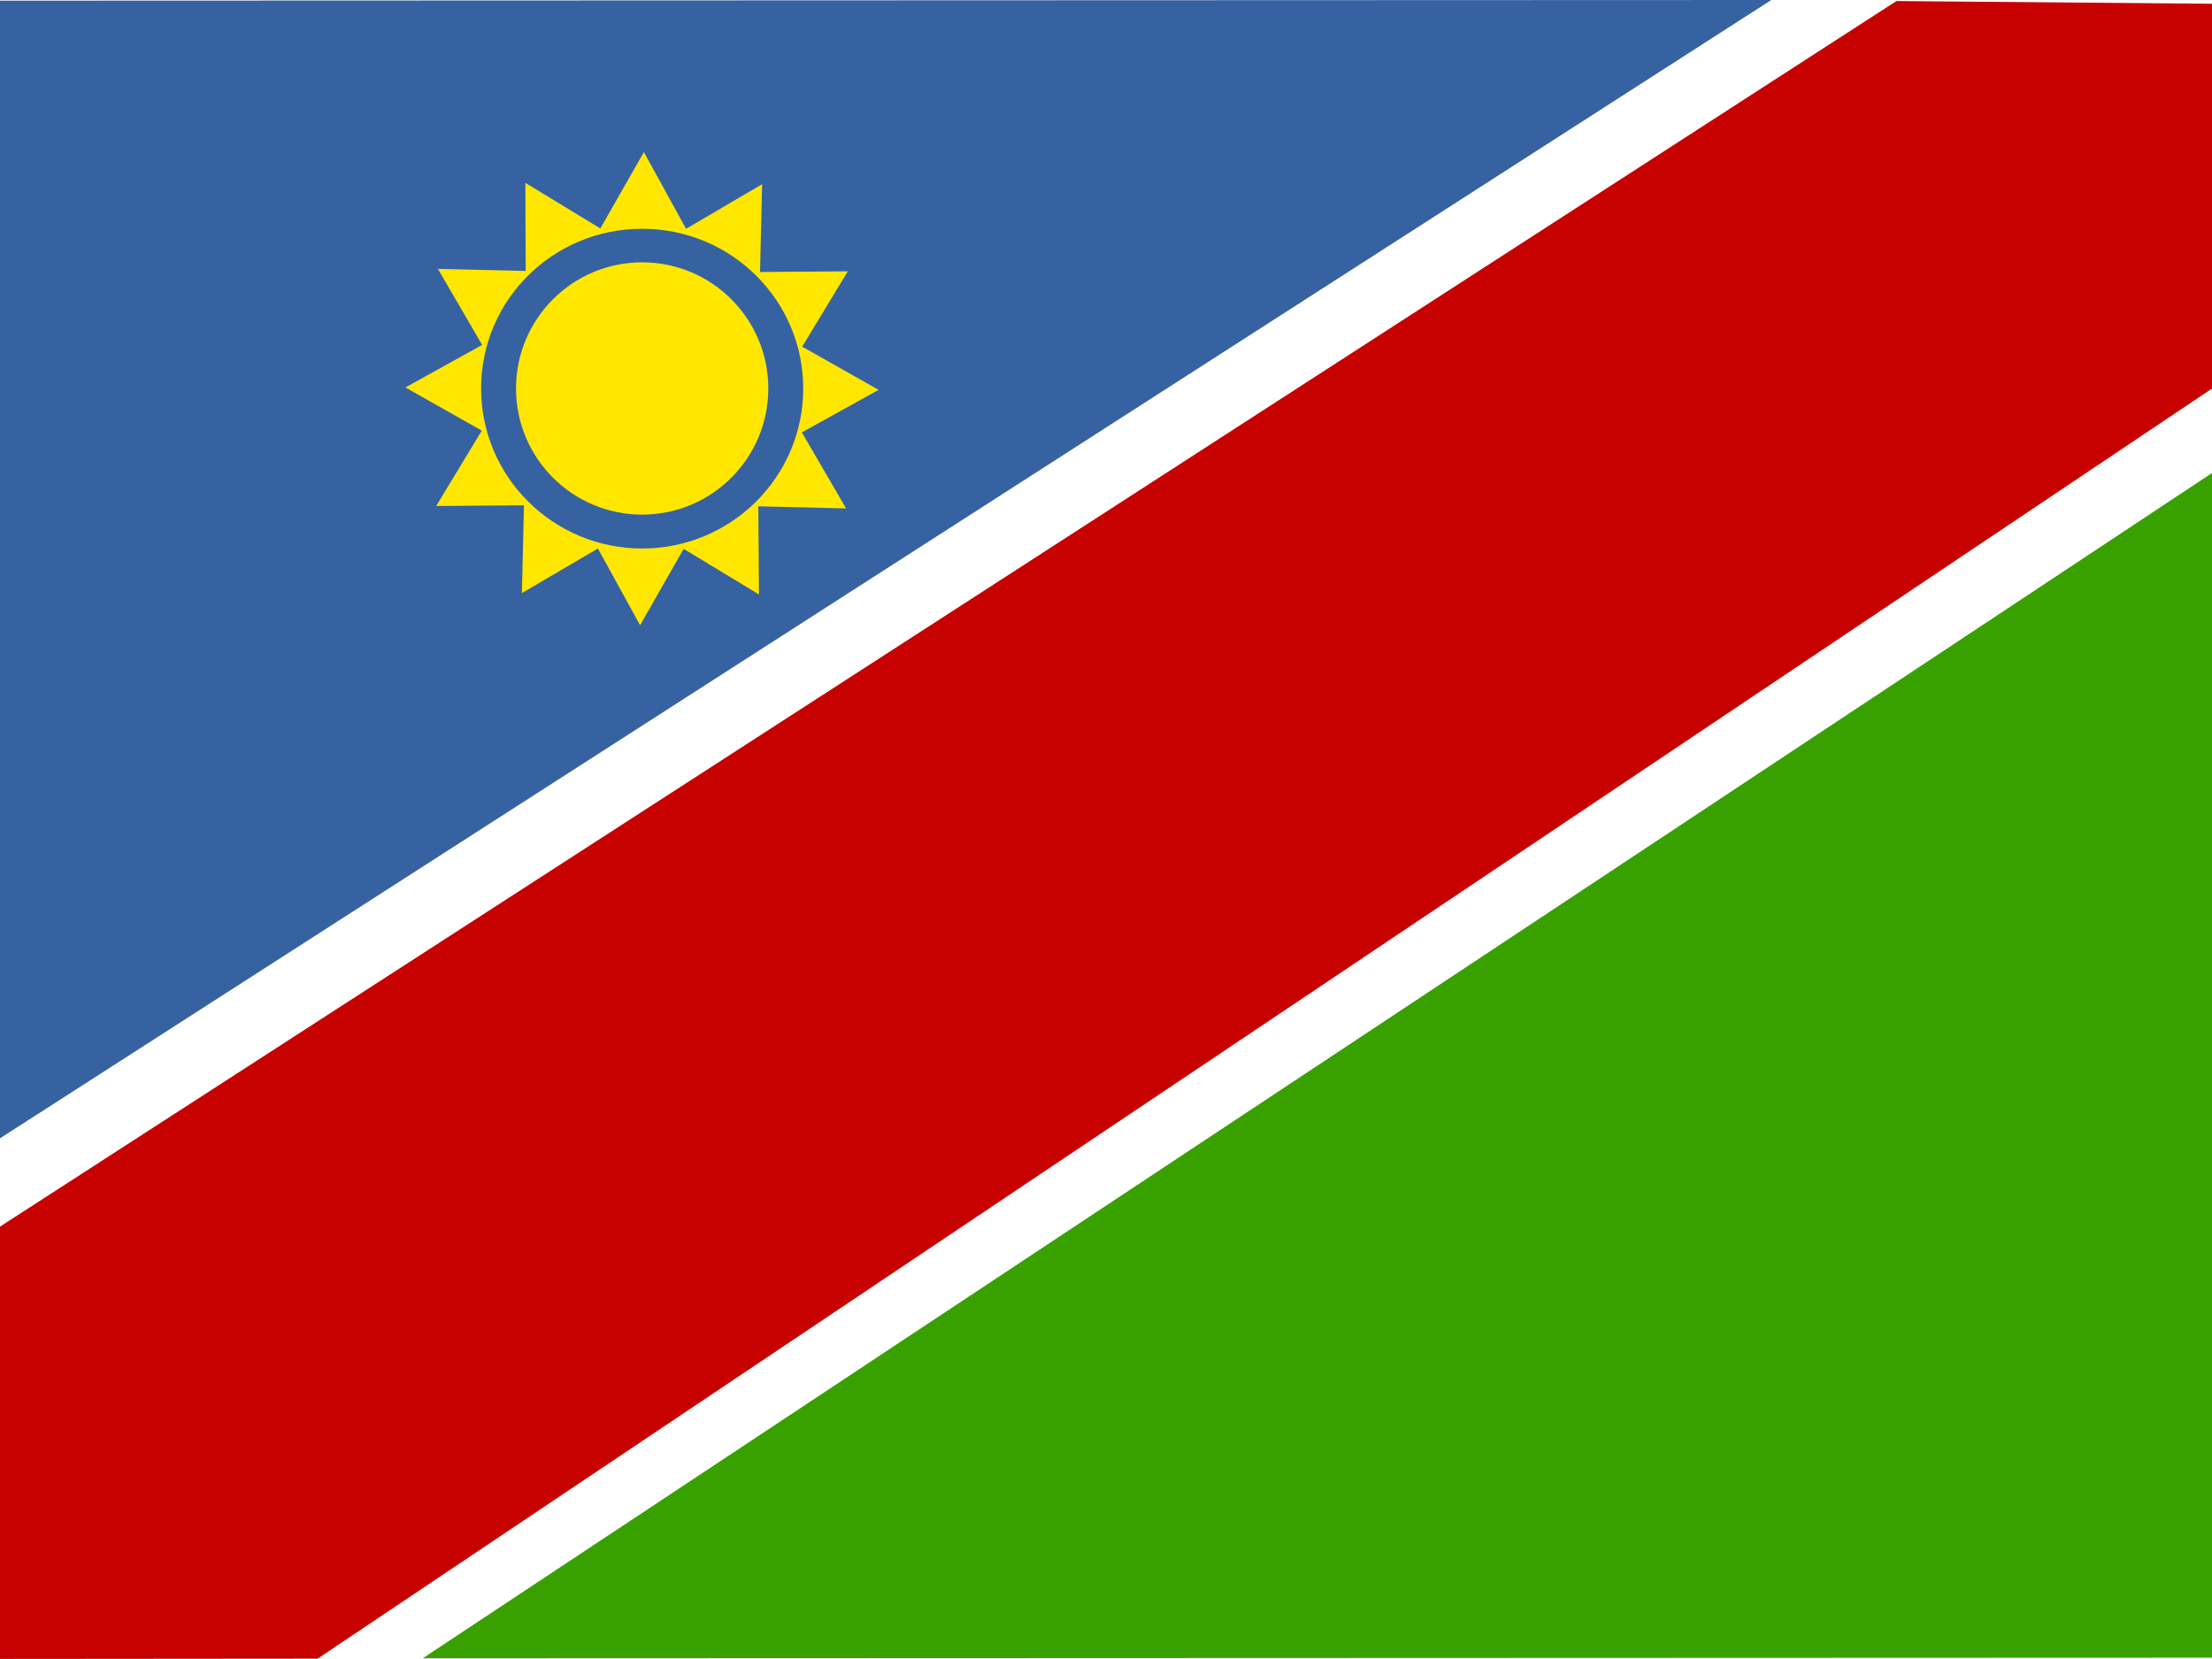
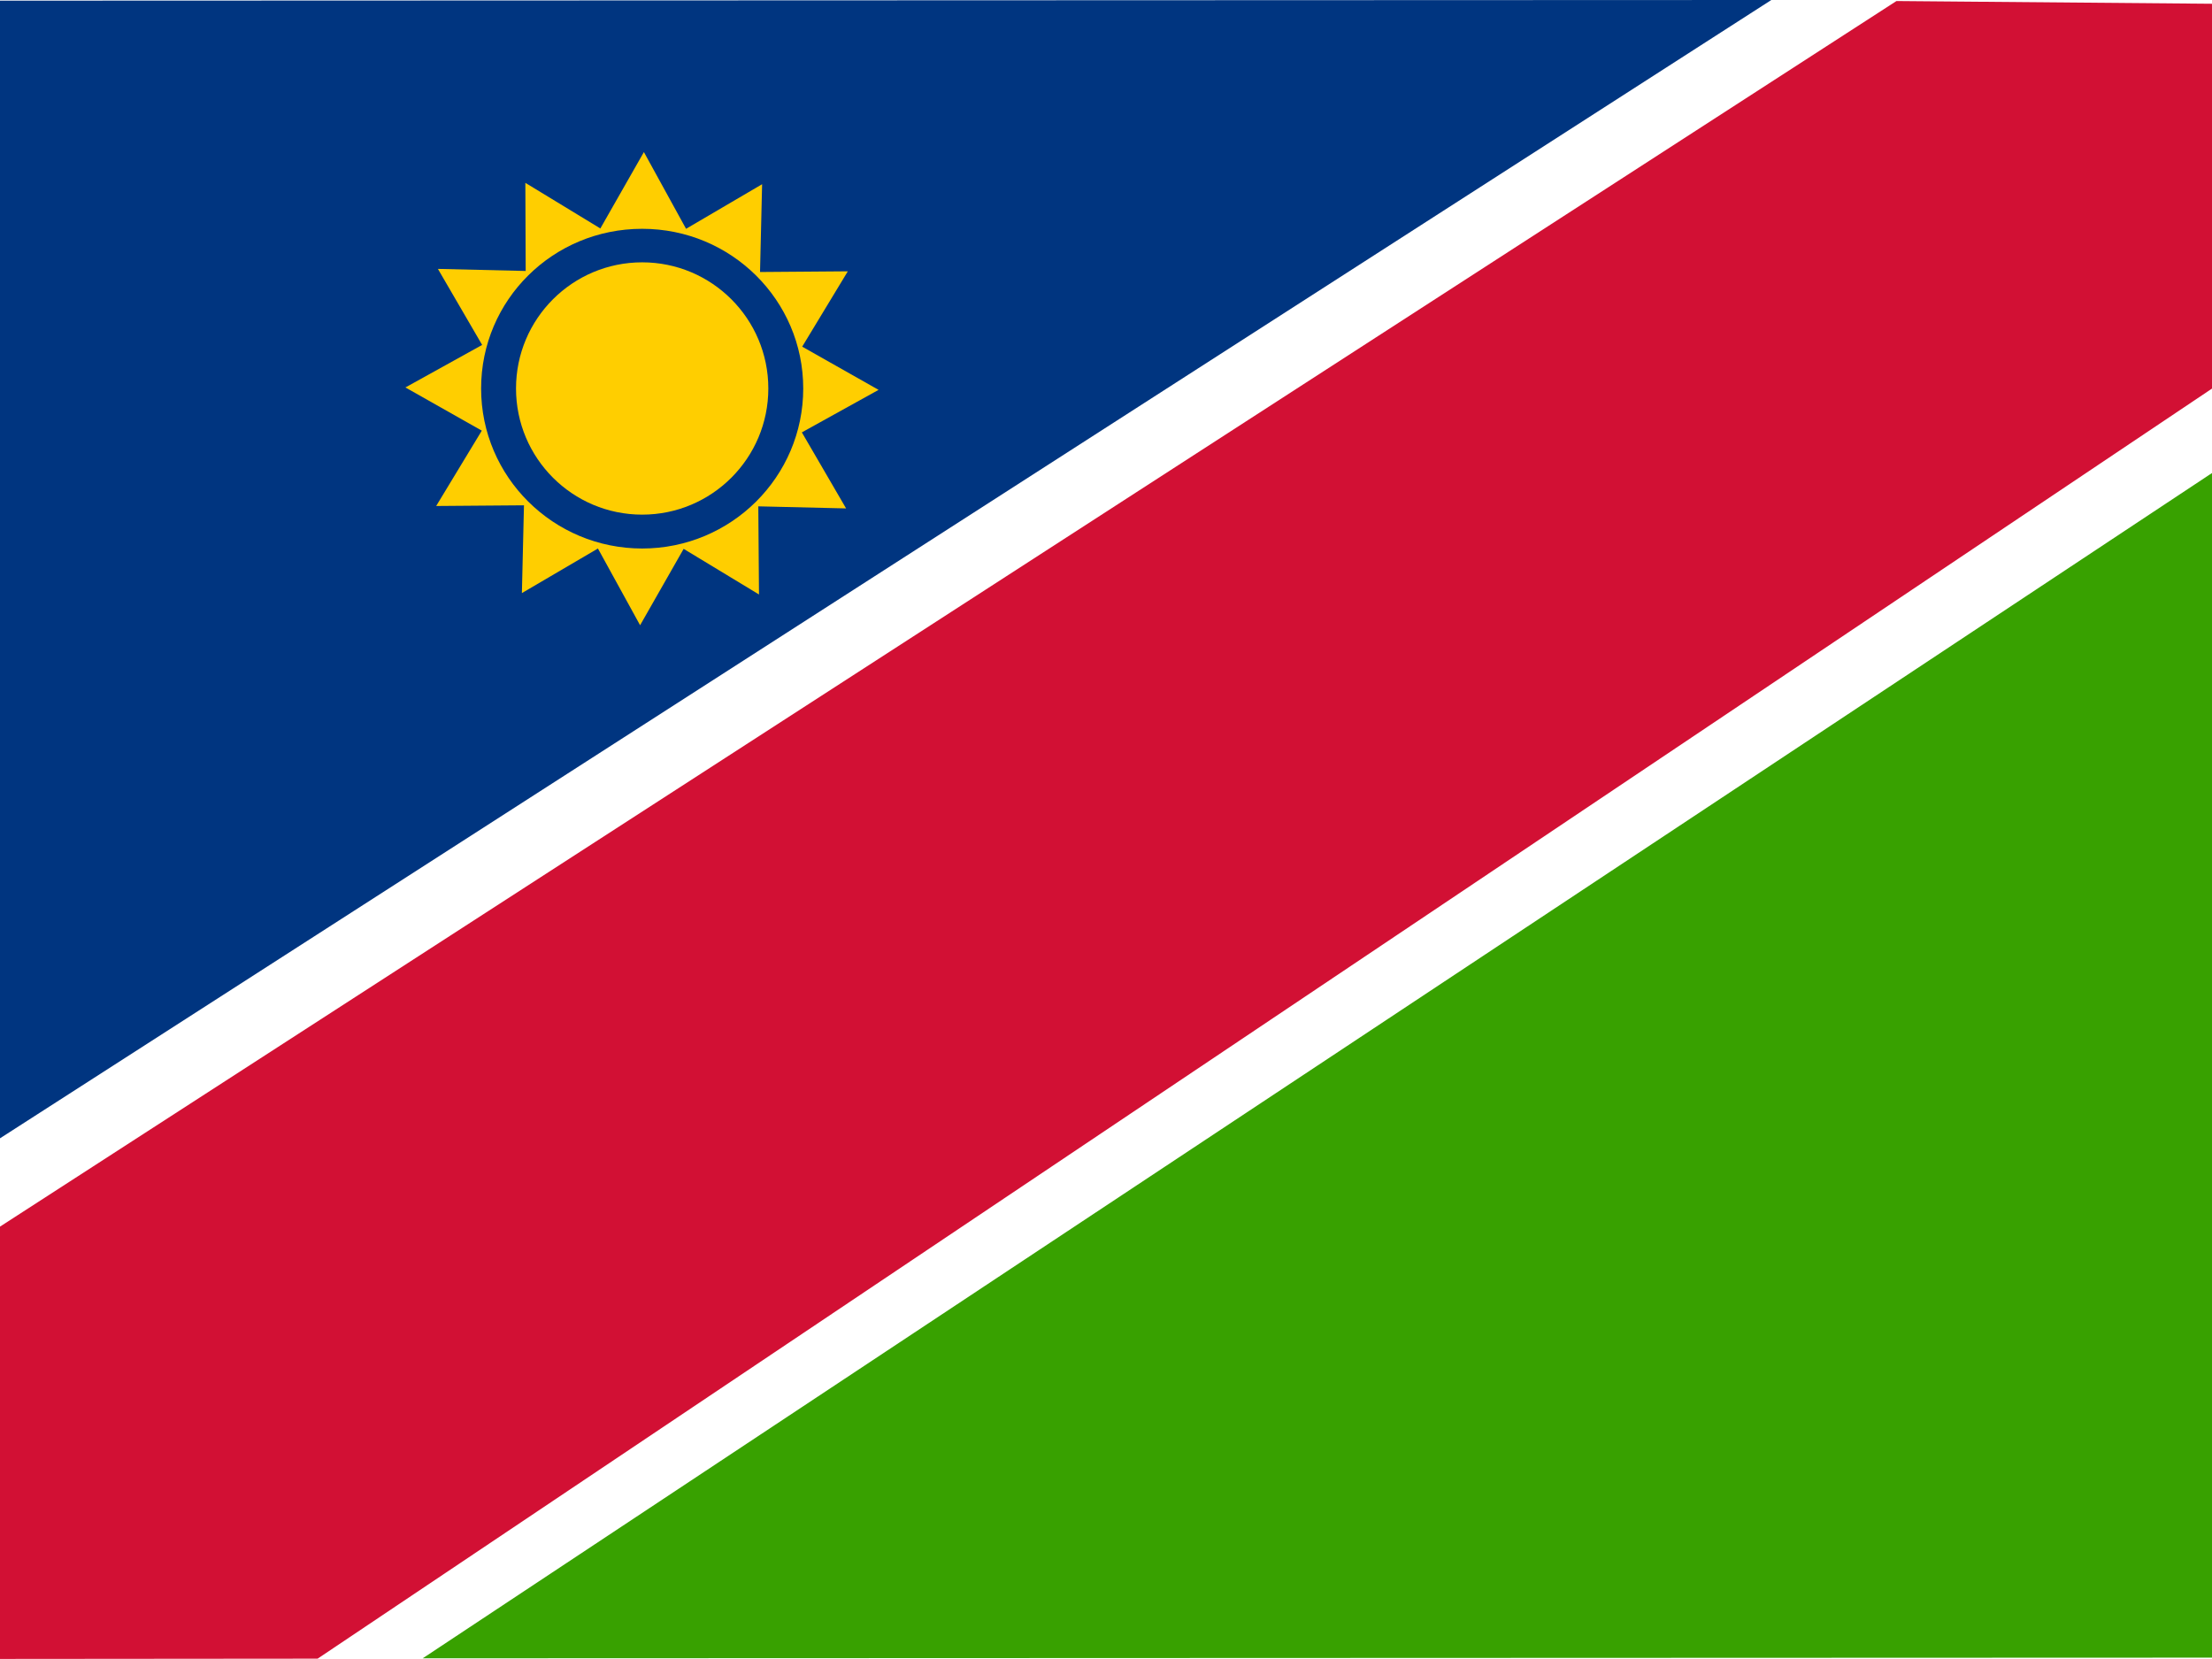
<svg xmlns="http://www.w3.org/2000/svg" id="flag-icons-na" viewBox="0 0 640 480">
  <defs>
    <clipPath id="na-a">
      <path fill-opacity=".7" d="M0 0h640v480H0z" />
    </clipPath>
  </defs>
  <g fill-rule="evenodd" clip-path="url(#na-a)">
    <path fill="#fff" d="M0 0h640v480H0z" />
-     <path fill="#3662a2" d="m-26.4.2.8 345.6L512.5 0z" />
+     <path fill="#003580" d="m-26.4.2.8 345.6L512.5 0z" />
    <path fill="#38a100" d="M666.4 479.6 665 120.3 122.3 479.8l544-.2z" />
-     <path fill="#c70000" d="m-26 371.8.4 108.2 117.5-.1L665.4 95.4l-.7-94.1-116-1L-26 371.7z" />
-     <path fill="#ffe700" d="m219.6 172-21.8-13.2-12.6 22.1-12.2-22.2-22 12.9.6-25.4-25.4.2 13.2-21.8-22.1-12.5 22.2-12.3-12.8-22 25.4.6-.1-25.5 21.7 13.2L186.3 44l12.2 22.2 22-12.9-.6 25.4 25.4-.2-13.2 21.8 22.1 12.5-22.2 12.3 12.8 22-25.4-.6z" />
-     <path fill="#3662a2" d="M232.4 112.4c0 25.6-20.9 46.3-46.6 46.3s-46.6-20.7-46.6-46.3 20.8-46.2 46.6-46.2 46.6 20.7 46.6 46.2" />
-     <path fill="#ffe700" d="M222.3 112.4a36.5 36.5 0 1 1-73 0 36.5 36.5 0 0 1 73 0" />
+     <path fill="#d21034" d="m-26 371.8.4 108.2 117.5-.1L665.4 95.4l-.7-94.1-116-1L-26 371.7z" />
+     <path fill="#ffce00" d="m219.6 172-21.8-13.2-12.6 22.1-12.2-22.2-22 12.9.6-25.4-25.4.2 13.2-21.8-22.1-12.5 22.2-12.3-12.8-22 25.4.6-.1-25.5 21.7 13.2L186.3 44l12.2 22.2 22-12.9-.6 25.4 25.4-.2-13.2 21.8 22.1 12.5-22.2 12.3 12.8 22-25.4-.6z" />
+     <path fill="#003580" d="M232.4 112.4c0 25.6-20.9 46.3-46.6 46.3s-46.6-20.7-46.6-46.3 20.8-46.2 46.6-46.2 46.6 20.7 46.6 46.2" />
+     <path fill="#ffce00" d="M222.3 112.4a36.5 36.5 0 1 1-73 0 36.5 36.5 0 0 1 73 0" />
  </g>
</svg>
